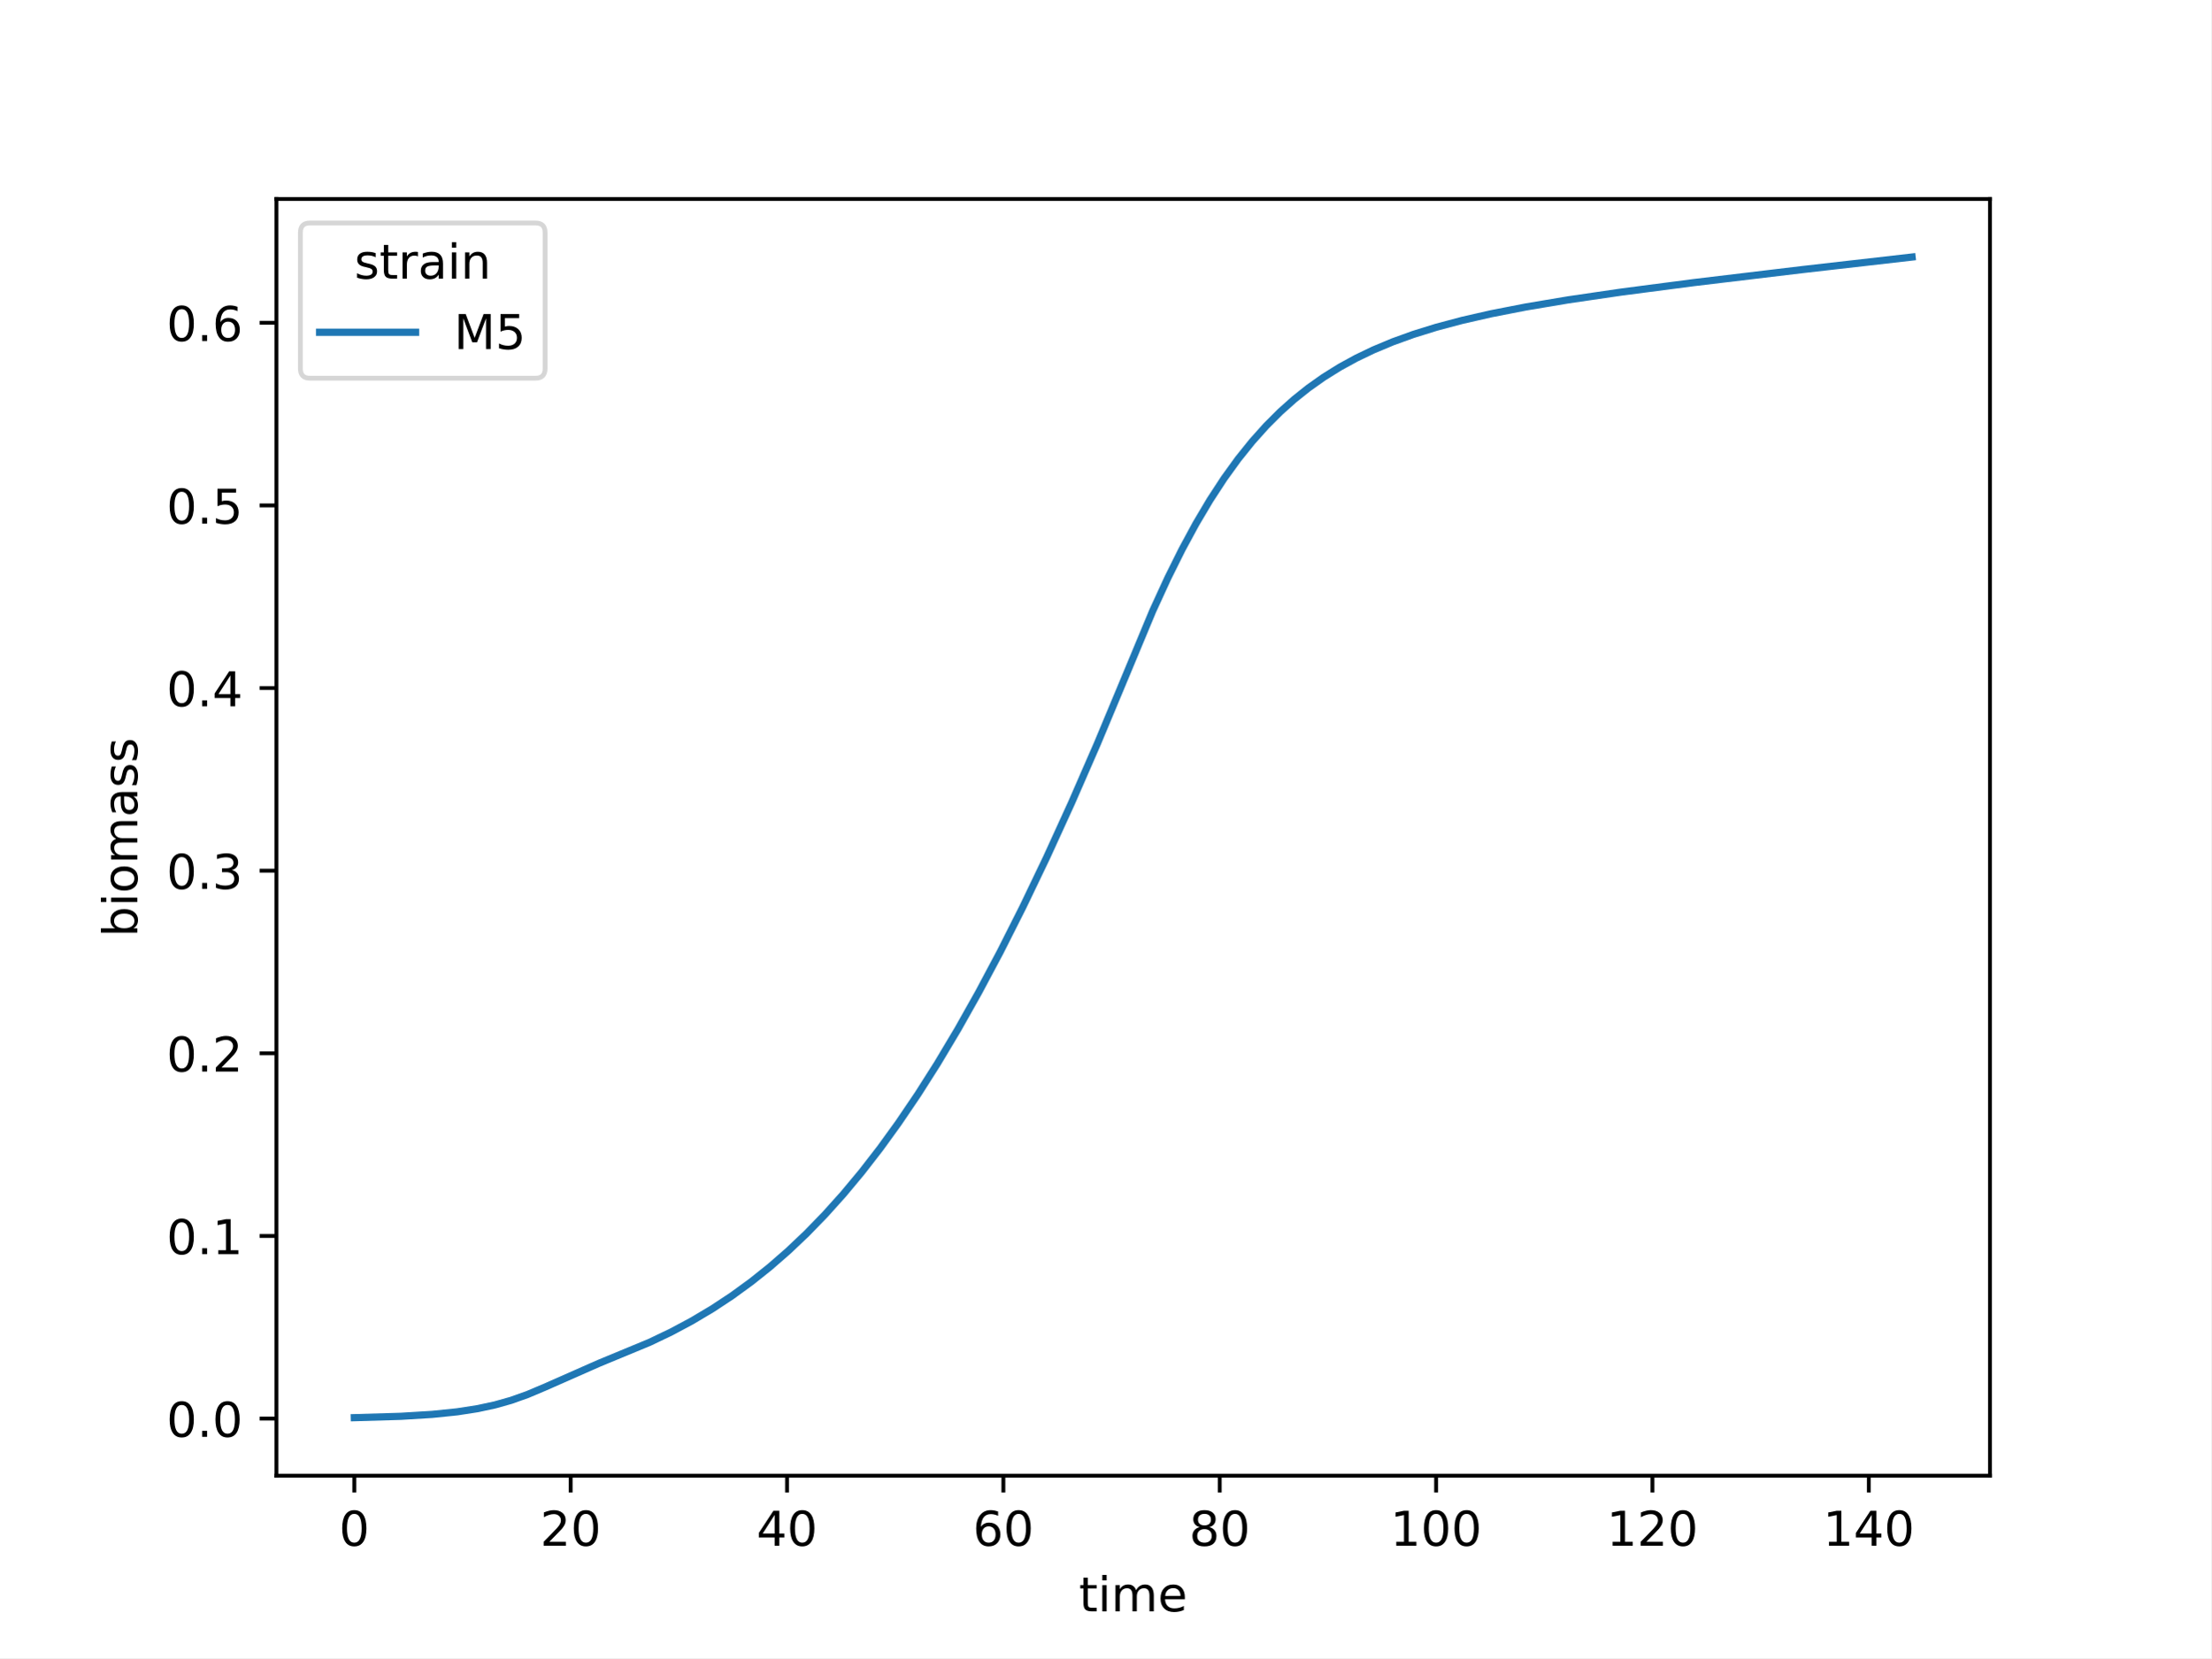
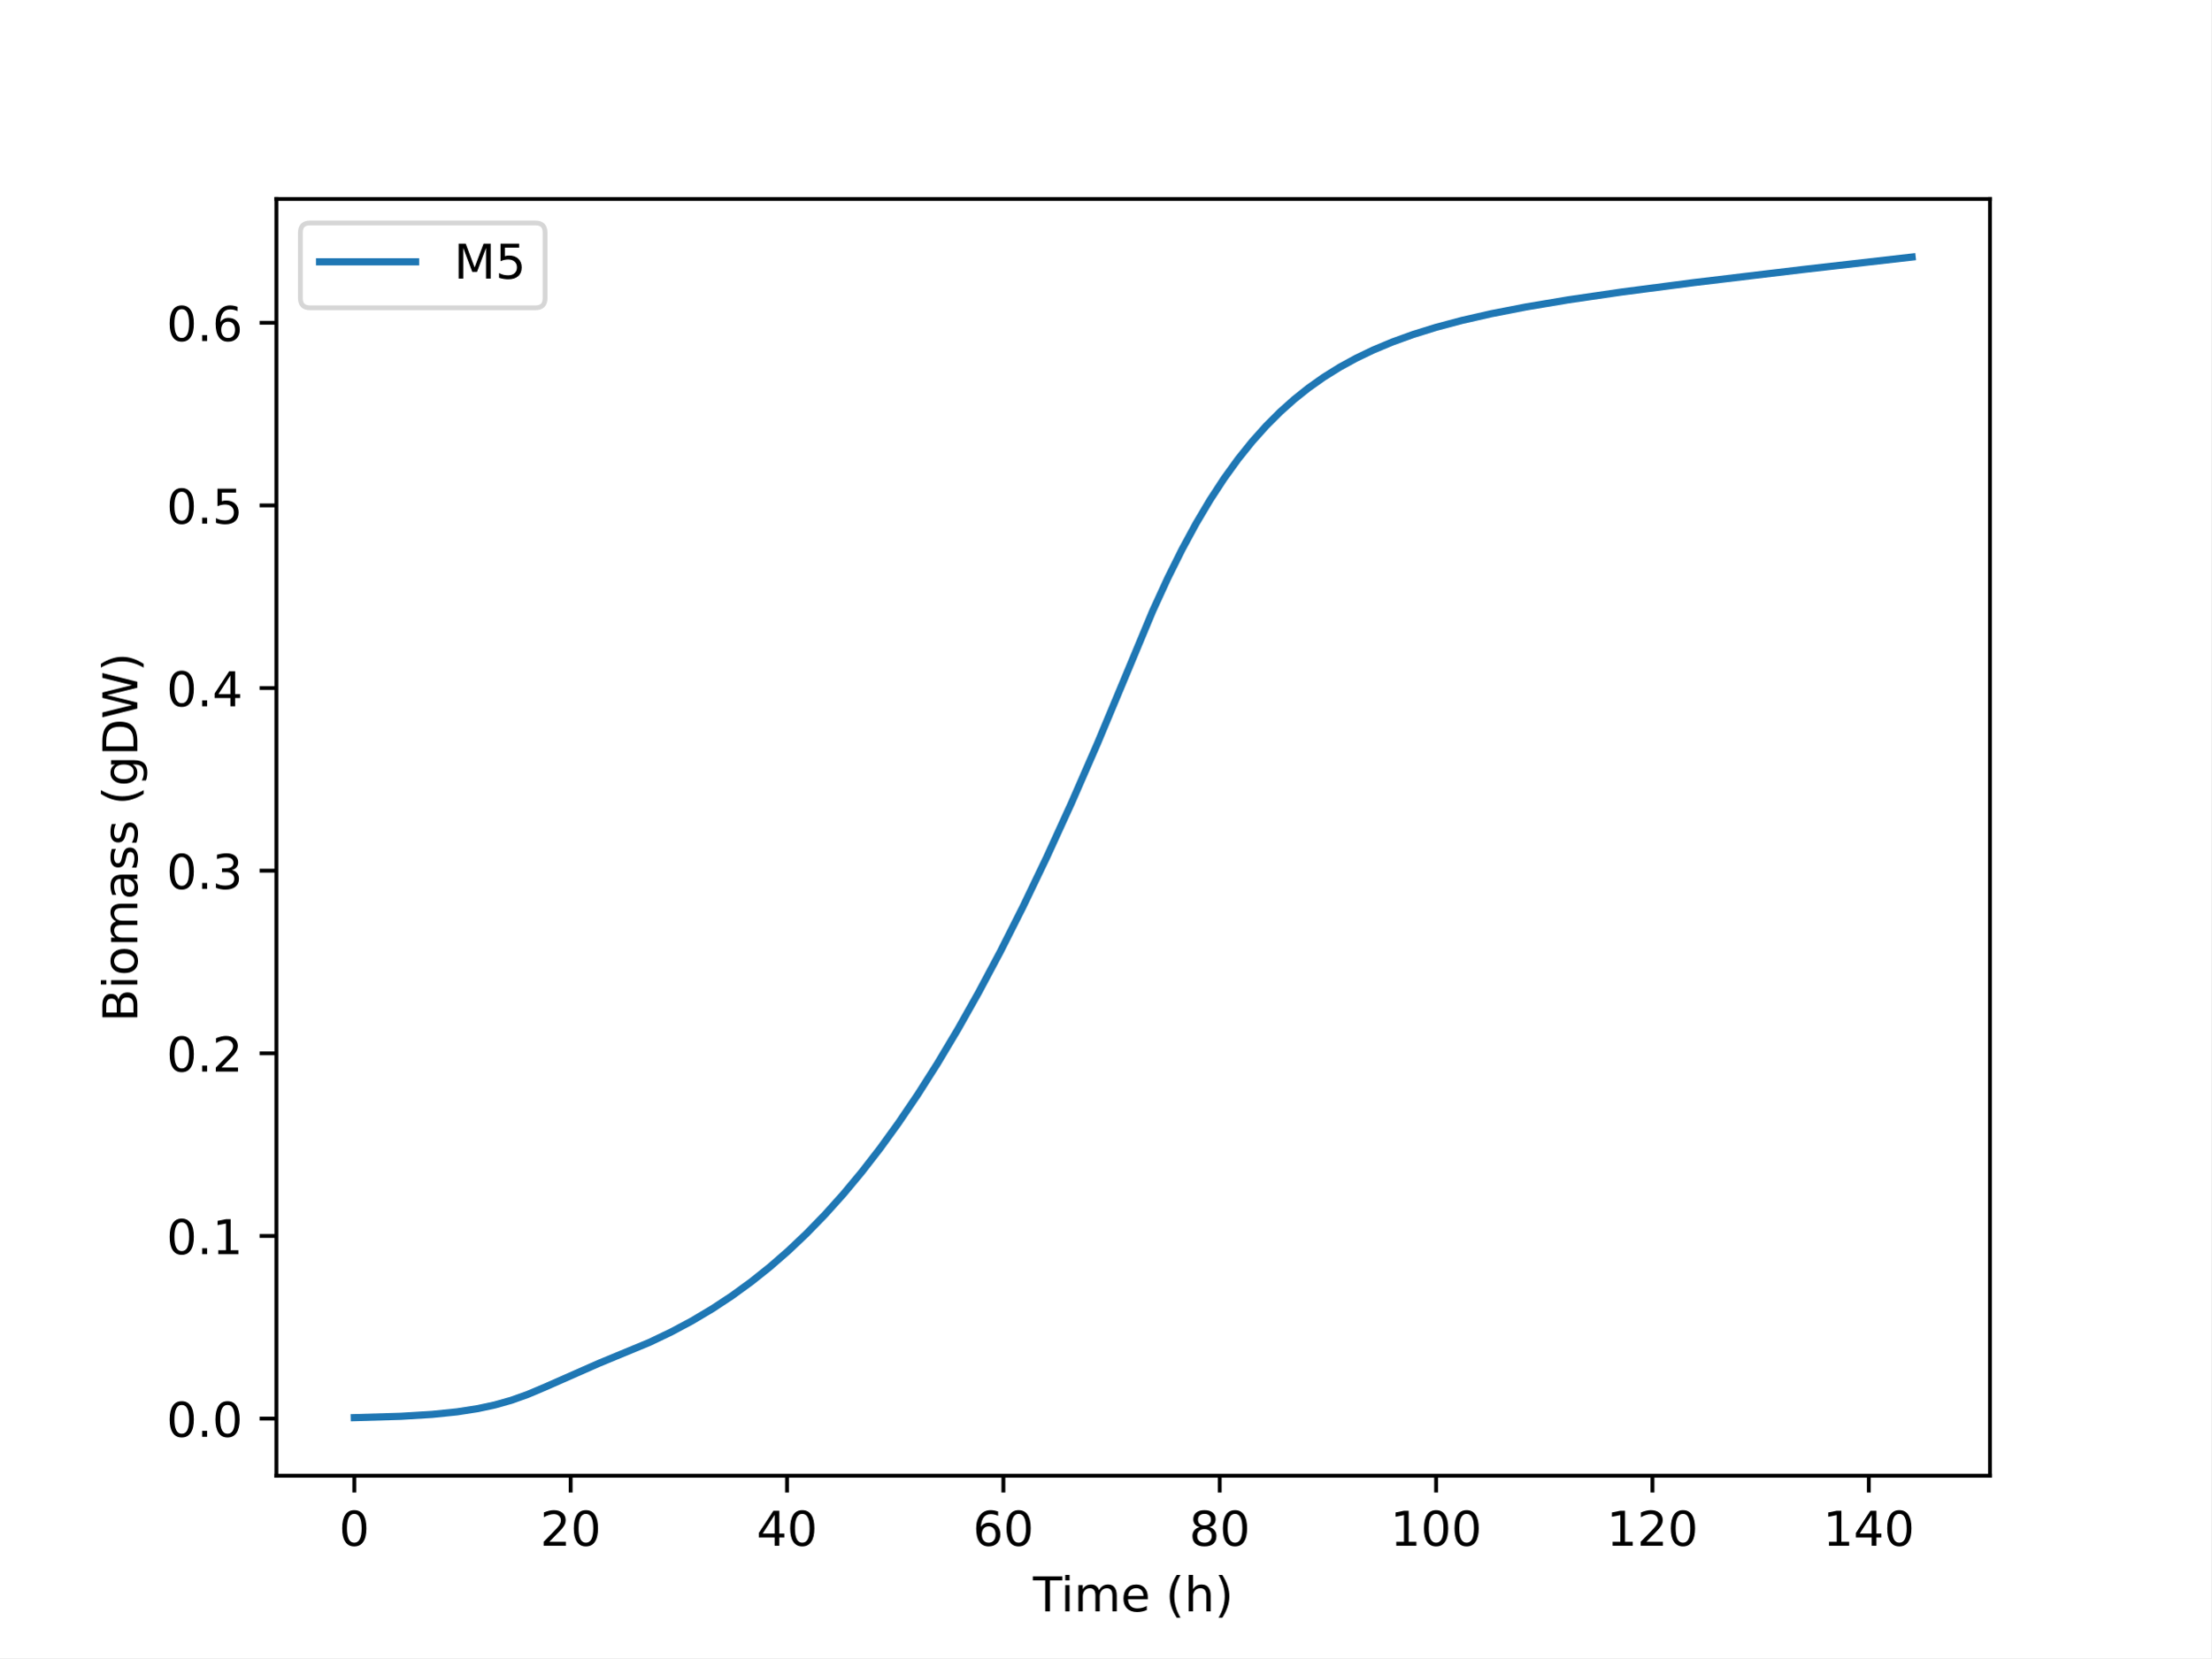
<svg xmlns="http://www.w3.org/2000/svg" xmlns:xlink="http://www.w3.org/1999/xlink" width="460.8pt" height="345.6pt" viewBox="0 0 460.8 345.6" version="1.1">
  <defs>
    <style type="text/css">*{stroke-linejoin: round; stroke-linecap: butt}</style>
  </defs>
  <g id="figure_1">
    <g id="patch_1">
      <path d="M 0 345.6  L 460.8 345.6  L 460.8 0  L 0 0  z " style="fill: #ffffff" />
    </g>
    <g id="axes_1">
      <g id="patch_2">
        <path d="M 57.6 307.584  L 414.72 307.584  L 414.72 41.472  L 57.6 41.472  z " style="fill: #ffffff" />
      </g>
      <g id="PolyCollection_1" />
      <g id="matplotlib.axis_1">
        <g id="xtick_1">
          <g id="line2d_1">
            <defs>
-               <path id="m73329b1f84" d="M 0 0  L 0 3.5  " style="stroke: #000000; stroke-width: 0.8" />
-             </defs>
-             <g>
-               <use xlink:href="#m73329b1f84" x="73.833" y="307.584" style="stroke: #000000; stroke-width: 0.8" />
+               <path id="mef50774137" d="M 0 0  L 0 3.5  " style="stroke: #000000; stroke-width: 0.8" />
+             </defs>
+             <g>
+               <use xlink:href="#mef50774137" x="73.833" y="307.584" style="stroke: #000000; stroke-width: 0.8" />
            </g>
          </g>
          <g id="text_1">
            <g transform="translate(70.65148 322.1824) scale(0.1 -0.1)">
              <defs>
                <path id="DejaVuSans-30" d="M 2034 4250  Q 1547 4250 1301 3770  Q 1056 3291 1056 2328  Q 1056 1369 1301 889  Q 1547 409 2034 409  Q 2525 409 2770 889  Q 3016 1369 3016 2328  Q 3016 3291 2770 3770  Q 2525 4250 2034 4250  z M 2034 4750  Q 2819 4750 3233 4129  Q 3647 3509 3647 2328  Q 3647 1150 3233 529  Q 2819 -91 2034 -91  Q 1250 -91 836 529  Q 422 1150 422 2328  Q 422 3509 836 4129  Q 1250 4750 2034 4750  z " transform="scale(0.015625)" />
              </defs>
              <use xlink:href="#DejaVuSans-30" />
            </g>
          </g>
        </g>
        <g id="xtick_2">
          <g id="line2d_2">
            <g>
-               <use xlink:href="#m73329b1f84" x="118.924" y="307.584" style="stroke: #000000; stroke-width: 0.8" />
+               <use xlink:href="#mef50774137" x="118.924" y="307.584" style="stroke: #000000; stroke-width: 0.8" />
            </g>
          </g>
          <g id="text_2">
            <g transform="translate(112.5611 322.1824) scale(0.1 -0.1)">
              <defs>
                <path id="DejaVuSans-32" d="M 1228 531  L 3431 531  L 3431 0  L 469 0  L 469 531  Q 828 903 1448 1529  Q 2069 2156 2228 2338  Q 2531 2678 2651 2914  Q 2772 3150 2772 3378  Q 2772 3750 2511 3984  Q 2250 4219 1831 4219  Q 1534 4219 1204 4116  Q 875 4013 500 3803  L 500 4441  Q 881 4594 1212 4672  Q 1544 4750 1819 4750  Q 2544 4750 2975 4387  Q 3406 4025 3406 3419  Q 3406 3131 3298 2873  Q 3191 2616 2906 2266  Q 2828 2175 2409 1742  Q 1991 1309 1228 531  z " transform="scale(0.015625)" />
              </defs>
              <use xlink:href="#DejaVuSans-32" />
              <use xlink:href="#DejaVuSans-30" x="63.623" />
            </g>
          </g>
        </g>
        <g id="xtick_3">
          <g id="line2d_3">
            <g>
-               <use xlink:href="#m73329b1f84" x="164.015" y="307.584" style="stroke: #000000; stroke-width: 0.8" />
+               <use xlink:href="#mef50774137" x="164.015" y="307.584" style="stroke: #000000; stroke-width: 0.8" />
            </g>
          </g>
          <g id="text_3">
            <g transform="translate(157.652 322.1824) scale(0.1 -0.1)">
              <defs>
                <path id="DejaVuSans-34" d="M 2419 4116  L 825 1625  L 2419 1625  L 2419 4116  z M 2253 4666  L 3047 4666  L 3047 1625  L 3713 1625  L 3713 1100  L 3047 1100  L 3047 0  L 2419 0  L 2419 1100  L 313 1100  L 313 1709  L 2253 4666  z " transform="scale(0.015625)" />
              </defs>
              <use xlink:href="#DejaVuSans-34" />
              <use xlink:href="#DejaVuSans-30" x="63.623" />
            </g>
          </g>
        </g>
        <g id="xtick_4">
          <g id="line2d_4">
            <g>
-               <use xlink:href="#m73329b1f84" x="209.105" y="307.584" style="stroke: #000000; stroke-width: 0.8" />
+               <use xlink:href="#mef50774137" x="209.105" y="307.584" style="stroke: #000000; stroke-width: 0.8" />
            </g>
          </g>
          <g id="text_4">
            <g transform="translate(202.743 322.1824) scale(0.1 -0.1)">
              <defs>
                <path id="DejaVuSans-36" d="M 2113 2584  Q 1688 2584 1439 2293  Q 1191 2003 1191 1497  Q 1191 994 1439 701  Q 1688 409 2113 409  Q 2538 409 2786 701  Q 3034 994 3034 1497  Q 3034 2003 2786 2293  Q 2538 2584 2113 2584  z M 3366 4563  L 3366 3988  Q 3128 4100 2886 4159  Q 2644 4219 2406 4219  Q 1781 4219 1451 3797  Q 1122 3375 1075 2522  Q 1259 2794 1537 2939  Q 1816 3084 2150 3084  Q 2853 3084 3261 2657  Q 3669 2231 3669 1497  Q 3669 778 3244 343  Q 2819 -91 2113 -91  Q 1303 -91 875 529  Q 447 1150 447 2328  Q 447 3434 972 4092  Q 1497 4750 2381 4750  Q 2619 4750 2861 4703  Q 3103 4656 3366 4563  z " transform="scale(0.015625)" />
              </defs>
              <use xlink:href="#DejaVuSans-36" />
              <use xlink:href="#DejaVuSans-30" x="63.623" />
            </g>
          </g>
        </g>
        <g id="xtick_5">
          <g id="line2d_5">
            <g>
-               <use xlink:href="#m73329b1f84" x="254.196" y="307.584" style="stroke: #000000; stroke-width: 0.8" />
+               <use xlink:href="#mef50774137" x="254.196" y="307.584" style="stroke: #000000; stroke-width: 0.8" />
            </g>
          </g>
          <g id="text_5">
            <g transform="translate(247.8339 322.1824) scale(0.1 -0.1)">
              <defs>
                <path id="DejaVuSans-38" d="M 2034 2216  Q 1584 2216 1326 1975  Q 1069 1734 1069 1313  Q 1069 891 1326 650  Q 1584 409 2034 409  Q 2484 409 2743 651  Q 3003 894 3003 1313  Q 3003 1734 2745 1975  Q 2488 2216 2034 2216  z M 1403 2484  Q 997 2584 770 2862  Q 544 3141 544 3541  Q 544 4100 942 4425  Q 1341 4750 2034 4750  Q 2731 4750 3128 4425  Q 3525 4100 3525 3541  Q 3525 3141 3298 2862  Q 3072 2584 2669 2484  Q 3125 2378 3379 2068  Q 3634 1759 3634 1313  Q 3634 634 3220 271  Q 2806 -91 2034 -91  Q 1263 -91 848 271  Q 434 634 434 1313  Q 434 1759 690 2068  Q 947 2378 1403 2484  z M 1172 3481  Q 1172 3119 1398 2916  Q 1625 2713 2034 2713  Q 2441 2713 2670 2916  Q 2900 3119 2900 3481  Q 2900 3844 2670 4047  Q 2441 4250 2034 4250  Q 1625 4250 1398 4047  Q 1172 3844 1172 3481  z " transform="scale(0.015625)" />
              </defs>
              <use xlink:href="#DejaVuSans-38" />
              <use xlink:href="#DejaVuSans-30" x="63.623" />
            </g>
          </g>
        </g>
        <g id="xtick_6">
          <g id="line2d_6">
            <g>
-               <use xlink:href="#m73329b1f84" x="299.287" y="307.584" style="stroke: #000000; stroke-width: 0.8" />
+               <use xlink:href="#mef50774137" x="299.287" y="307.584" style="stroke: #000000; stroke-width: 0.8" />
            </g>
          </g>
          <g id="text_6">
            <g transform="translate(289.7435 322.1824) scale(0.1 -0.1)">
              <defs>
                <path id="DejaVuSans-31" d="M 794 531  L 1825 531  L 1825 4091  L 703 3866  L 703 4441  L 1819 4666  L 2450 4666  L 2450 531  L 3481 531  L 3481 0  L 794 0  L 794 531  z " transform="scale(0.015625)" />
              </defs>
              <use xlink:href="#DejaVuSans-31" />
              <use xlink:href="#DejaVuSans-30" x="63.623" />
              <use xlink:href="#DejaVuSans-30" x="127.246" />
            </g>
          </g>
        </g>
        <g id="xtick_7">
          <g id="line2d_7">
            <g>
-               <use xlink:href="#m73329b1f84" x="344.378" y="307.584" style="stroke: #000000; stroke-width: 0.8" />
+               <use xlink:href="#mef50774137" x="344.378" y="307.584" style="stroke: #000000; stroke-width: 0.8" />
            </g>
          </g>
          <g id="text_7">
            <g transform="translate(334.8344 322.1824) scale(0.1 -0.1)">
              <use xlink:href="#DejaVuSans-31" />
              <use xlink:href="#DejaVuSans-32" x="63.623" />
              <use xlink:href="#DejaVuSans-30" x="127.246" />
            </g>
          </g>
        </g>
        <g id="xtick_8">
          <g id="line2d_8">
            <g>
-               <use xlink:href="#m73329b1f84" x="389.469" y="307.584" style="stroke: #000000; stroke-width: 0.8" />
+               <use xlink:href="#mef50774137" x="389.469" y="307.584" style="stroke: #000000; stroke-width: 0.8" />
            </g>
          </g>
          <g id="text_8">
            <g transform="translate(379.9253 322.1824) scale(0.1 -0.1)">
              <use xlink:href="#DejaVuSans-31" />
              <use xlink:href="#DejaVuSans-34" x="63.623" />
              <use xlink:href="#DejaVuSans-30" x="127.246" />
            </g>
          </g>
        </g>
        <g id="text_9">
-           <g transform="translate(224.8639 335.8606) scale(0.1 -0.1)">
-             <defs>
-               <path id="DejaVuSans-74" d="M 1172 4494  L 1172 3500  L 2356 3500  L 2356 3053  L 1172 3053  L 1172 1153  Q 1172 725 1289 603  Q 1406 481 1766 481  L 2356 481  L 2356 0  L 1766 0  Q 1100 0 847 248  Q 594 497 594 1153  L 594 3053  L 172 3053  L 172 3500  L 594 3500  L 594 4494  L 1172 4494  z " transform="scale(0.015625)" />
+           <g transform="translate(215.267 335.8606) scale(0.1 -0.1)">
+             <defs>
+               <path id="DejaVuSans-54" d="M -19 4666  L 3928 4666  L 3928 4134  L 2272 4134  L 2272 0  L 1638 0  L 1638 4134  L -19 4134  L -19 4666  z " transform="scale(0.015625)" />
              <path id="DejaVuSans-69" d="M 603 3500  L 1178 3500  L 1178 0  L 603 0  L 603 3500  z M 603 4863  L 1178 4863  L 1178 4134  L 603 4134  L 603 4863  z " transform="scale(0.015625)" />
              <path id="DejaVuSans-6d" d="M 3328 2828  Q 3544 3216 3844 3400  Q 4144 3584 4550 3584  Q 5097 3584 5394 3201  Q 5691 2819 5691 2113  L 5691 0  L 5113 0  L 5113 2094  Q 5113 2597 4934 2840  Q 4756 3084 4391 3084  Q 3944 3084 3684 2787  Q 3425 2491 3425 1978  L 3425 0  L 2847 0  L 2847 2094  Q 2847 2600 2669 2842  Q 2491 3084 2119 3084  Q 1678 3084 1418 2786  Q 1159 2488 1159 1978  L 1159 0  L 581 0  L 581 3500  L 1159 3500  L 1159 2956  Q 1356 3278 1631 3431  Q 1906 3584 2284 3584  Q 2666 3584 2933 3390  Q 3200 3197 3328 2828  z " transform="scale(0.015625)" />
              <path id="DejaVuSans-65" d="M 3597 1894  L 3597 1613  L 953 1613  Q 991 1019 1311 708  Q 1631 397 2203 397  Q 2534 397 2845 478  Q 3156 559 3463 722  L 3463 178  Q 3153 47 2828 -22  Q 2503 -91 2169 -91  Q 1331 -91 842 396  Q 353 884 353 1716  Q 353 2575 817 3079  Q 1281 3584 2069 3584  Q 2775 3584 3186 3129  Q 3597 2675 3597 1894  z M 3022 2063  Q 3016 2534 2758 2815  Q 2500 3097 2075 3097  Q 1594 3097 1305 2825  Q 1016 2553 972 2059  L 3022 2063  z " transform="scale(0.015625)" />
-             </defs>
-             <use xlink:href="#DejaVuSans-74" />
-             <use xlink:href="#DejaVuSans-69" x="39.209" />
-             <use xlink:href="#DejaVuSans-6d" x="66.992" />
-             <use xlink:href="#DejaVuSans-65" x="164.404" />
+               <path id="DejaVuSans-20" transform="scale(0.015625)" />
+               <path id="DejaVuSans-28" d="M 1984 4856  Q 1566 4138 1362 3434  Q 1159 2731 1159 2009  Q 1159 1288 1364 580  Q 1569 -128 1984 -844  L 1484 -844  Q 1016 -109 783 600  Q 550 1309 550 2009  Q 550 2706 781 3412  Q 1013 4119 1484 4856  L 1984 4856  z " transform="scale(0.015625)" />
+               <path id="DejaVuSans-68" d="M 3513 2113  L 3513 0  L 2938 0  L 2938 2094  Q 2938 2591 2744 2837  Q 2550 3084 2163 3084  Q 1697 3084 1428 2787  Q 1159 2491 1159 1978  L 1159 0  L 581 0  L 581 4863  L 1159 4863  L 1159 2956  Q 1366 3272 1645 3428  Q 1925 3584 2291 3584  Q 2894 3584 3203 3211  Q 3513 2838 3513 2113  z " transform="scale(0.015625)" />
+               <path id="DejaVuSans-29" d="M 513 4856  L 1013 4856  Q 1481 4119 1714 3412  Q 1947 2706 1947 2009  Q 1947 1309 1714 600  Q 1481 -109 1013 -844  L 513 -844  Q 928 -128 1133 580  Q 1338 1288 1338 2009  Q 1338 2731 1133 3434  Q 928 4138 513 4856  z " transform="scale(0.015625)" />
+             </defs>
+             <use xlink:href="#DejaVuSans-54" />
+             <use xlink:href="#DejaVuSans-69" x="57.959" />
+             <use xlink:href="#DejaVuSans-6d" x="85.742" />
+             <use xlink:href="#DejaVuSans-65" x="183.154" />
+             <use xlink:href="#DejaVuSans-20" x="244.678" />
+             <use xlink:href="#DejaVuSans-28" x="276.465" />
+             <use xlink:href="#DejaVuSans-68" x="315.479" />
+             <use xlink:href="#DejaVuSans-29" x="378.857" />
          </g>
        </g>
      </g>
      <g id="matplotlib.axis_2">
        <g id="ytick_1">
          <g id="line2d_9">
            <defs>
-               <path id="md726e1e68d" d="M 0 0  L -3.5 0  " style="stroke: #000000; stroke-width: 0.8" />
-             </defs>
-             <g>
-               <use xlink:href="#md726e1e68d" x="57.6" y="295.678" style="stroke: #000000; stroke-width: 0.8" />
+               <path id="mbb5105b842" d="M 0 0  L -3.5 0  " style="stroke: #000000; stroke-width: 0.8" />
+             </defs>
+             <g>
+               <use xlink:href="#mbb5105b842" x="57.6" y="295.678" style="stroke: #000000; stroke-width: 0.8" />
            </g>
          </g>
          <g id="text_10">
            <g transform="translate(34.69687 299.4776) scale(0.1 -0.1)">
              <defs>
                <path id="DejaVuSans-2e" d="M 684 794  L 1344 794  L 1344 0  L 684 0  L 684 794  z " transform="scale(0.015625)" />
              </defs>
              <use xlink:href="#DejaVuSans-30" />
              <use xlink:href="#DejaVuSans-2e" x="63.623" />
              <use xlink:href="#DejaVuSans-30" x="95.41" />
            </g>
          </g>
        </g>
        <g id="ytick_2">
          <g id="line2d_10">
            <g>
-               <use xlink:href="#md726e1e68d" x="57.6" y="257.611" style="stroke: #000000; stroke-width: 0.8" />
+               <use xlink:href="#mbb5105b842" x="57.6" y="257.611" style="stroke: #000000; stroke-width: 0.8" />
            </g>
          </g>
          <g id="text_11">
            <g transform="translate(34.69687 261.4103) scale(0.1 -0.1)">
              <use xlink:href="#DejaVuSans-30" />
              <use xlink:href="#DejaVuSans-2e" x="63.623" />
              <use xlink:href="#DejaVuSans-31" x="95.41" />
            </g>
          </g>
        </g>
        <g id="ytick_3">
          <g id="line2d_11">
            <g>
-               <use xlink:href="#md726e1e68d" x="57.6" y="219.544" style="stroke: #000000; stroke-width: 0.8" />
+               <use xlink:href="#mbb5105b842" x="57.6" y="219.544" style="stroke: #000000; stroke-width: 0.8" />
            </g>
          </g>
          <g id="text_12">
            <g transform="translate(34.69687 223.3431) scale(0.1 -0.1)">
              <use xlink:href="#DejaVuSans-30" />
              <use xlink:href="#DejaVuSans-2e" x="63.623" />
              <use xlink:href="#DejaVuSans-32" x="95.41" />
            </g>
          </g>
        </g>
        <g id="ytick_4">
          <g id="line2d_12">
            <g>
-               <use xlink:href="#md726e1e68d" x="57.6" y="181.477" style="stroke: #000000; stroke-width: 0.8" />
+               <use xlink:href="#mbb5105b842" x="57.6" y="181.477" style="stroke: #000000; stroke-width: 0.8" />
            </g>
          </g>
          <g id="text_13">
            <g transform="translate(34.69687 185.2758) scale(0.1 -0.1)">
              <defs>
                <path id="DejaVuSans-33" d="M 2597 2516  Q 3050 2419 3304 2112  Q 3559 1806 3559 1356  Q 3559 666 3084 287  Q 2609 -91 1734 -91  Q 1441 -91 1130 -33  Q 819 25 488 141  L 488 750  Q 750 597 1062 519  Q 1375 441 1716 441  Q 2309 441 2620 675  Q 2931 909 2931 1356  Q 2931 1769 2642 2001  Q 2353 2234 1838 2234  L 1294 2234  L 1294 2753  L 1863 2753  Q 2328 2753 2575 2939  Q 2822 3125 2822 3475  Q 2822 3834 2567 4026  Q 2313 4219 1838 4219  Q 1578 4219 1281 4162  Q 984 4106 628 3988  L 628 4550  Q 988 4650 1302 4700  Q 1616 4750 1894 4750  Q 2613 4750 3031 4423  Q 3450 4097 3450 3541  Q 3450 3153 3228 2886  Q 3006 2619 2597 2516  z " transform="scale(0.015625)" />
              </defs>
              <use xlink:href="#DejaVuSans-30" />
              <use xlink:href="#DejaVuSans-2e" x="63.623" />
              <use xlink:href="#DejaVuSans-33" x="95.41" />
            </g>
          </g>
        </g>
        <g id="ytick_5">
          <g id="line2d_13">
            <g>
-               <use xlink:href="#md726e1e68d" x="57.6" y="143.409" style="stroke: #000000; stroke-width: 0.8" />
+               <use xlink:href="#mbb5105b842" x="57.6" y="143.409" style="stroke: #000000; stroke-width: 0.8" />
            </g>
          </g>
          <g id="text_14">
            <g transform="translate(34.69687 147.2086) scale(0.1 -0.1)">
              <use xlink:href="#DejaVuSans-30" />
              <use xlink:href="#DejaVuSans-2e" x="63.623" />
              <use xlink:href="#DejaVuSans-34" x="95.41" />
            </g>
          </g>
        </g>
        <g id="ytick_6">
          <g id="line2d_14">
            <g>
-               <use xlink:href="#md726e1e68d" x="57.6" y="105.342" style="stroke: #000000; stroke-width: 0.8" />
+               <use xlink:href="#mbb5105b842" x="57.6" y="105.342" style="stroke: #000000; stroke-width: 0.8" />
            </g>
          </g>
          <g id="text_15">
            <g transform="translate(34.69687 109.1414) scale(0.1 -0.1)">
              <defs>
                <path id="DejaVuSans-35" d="M 691 4666  L 3169 4666  L 3169 4134  L 1269 4134  L 1269 2991  Q 1406 3038 1543 3061  Q 1681 3084 1819 3084  Q 2600 3084 3056 2656  Q 3513 2228 3513 1497  Q 3513 744 3044 326  Q 2575 -91 1722 -91  Q 1428 -91 1123 -41  Q 819 9 494 109  L 494 744  Q 775 591 1075 516  Q 1375 441 1709 441  Q 2250 441 2565 725  Q 2881 1009 2881 1497  Q 2881 1984 2565 2268  Q 2250 2553 1709 2553  Q 1456 2553 1204 2497  Q 953 2441 691 2322  L 691 4666  z " transform="scale(0.015625)" />
              </defs>
              <use xlink:href="#DejaVuSans-30" />
              <use xlink:href="#DejaVuSans-2e" x="63.623" />
              <use xlink:href="#DejaVuSans-35" x="95.41" />
            </g>
          </g>
        </g>
        <g id="ytick_7">
          <g id="line2d_15">
            <g>
-               <use xlink:href="#md726e1e68d" x="57.6" y="67.275" style="stroke: #000000; stroke-width: 0.8" />
+               <use xlink:href="#mbb5105b842" x="57.6" y="67.275" style="stroke: #000000; stroke-width: 0.8" />
            </g>
          </g>
          <g id="text_16">
            <g transform="translate(34.69687 71.07411) scale(0.1 -0.1)">
              <use xlink:href="#DejaVuSans-30" />
              <use xlink:href="#DejaVuSans-2e" x="63.623" />
              <use xlink:href="#DejaVuSans-36" x="95.41" />
            </g>
          </g>
        </g>
        <g id="text_17">
-           <g transform="translate(28.61719 195.2944) rotate(-90) scale(0.1 -0.1)">
-             <defs>
-               <path id="DejaVuSans-62" d="M 3116 1747  Q 3116 2381 2855 2742  Q 2594 3103 2138 3103  Q 1681 3103 1420 2742  Q 1159 2381 1159 1747  Q 1159 1113 1420 752  Q 1681 391 2138 391  Q 2594 391 2855 752  Q 3116 1113 3116 1747  z M 1159 2969  Q 1341 3281 1617 3432  Q 1894 3584 2278 3584  Q 2916 3584 3314 3078  Q 3713 2572 3713 1747  Q 3713 922 3314 415  Q 2916 -91 2278 -91  Q 1894 -91 1617 61  Q 1341 213 1159 525  L 1159 0  L 581 0  L 581 4863  L 1159 4863  L 1159 2969  z " transform="scale(0.015625)" />
+           <g transform="translate(28.61719 213.0093) rotate(-90) scale(0.1 -0.1)">
+             <defs>
+               <path id="DejaVuSans-42" d="M 1259 2228  L 1259 519  L 2272 519  Q 2781 519 3026 730  Q 3272 941 3272 1375  Q 3272 1813 3026 2020  Q 2781 2228 2272 2228  L 1259 2228  z M 1259 4147  L 1259 2741  L 2194 2741  Q 2656 2741 2882 2914  Q 3109 3088 3109 3444  Q 3109 3797 2882 3972  Q 2656 4147 2194 4147  L 1259 4147  z M 628 4666  L 2241 4666  Q 2963 4666 3353 4366  Q 3744 4066 3744 3513  Q 3744 3084 3544 2831  Q 3344 2578 2956 2516  Q 3422 2416 3680 2098  Q 3938 1781 3938 1306  Q 3938 681 3513 340  Q 3088 0 2303 0  L 628 0  L 628 4666  z " transform="scale(0.015625)" />
              <path id="DejaVuSans-6f" d="M 1959 3097  Q 1497 3097 1228 2736  Q 959 2375 959 1747  Q 959 1119 1226 758  Q 1494 397 1959 397  Q 2419 397 2687 759  Q 2956 1122 2956 1747  Q 2956 2369 2687 2733  Q 2419 3097 1959 3097  z M 1959 3584  Q 2709 3584 3137 3096  Q 3566 2609 3566 1747  Q 3566 888 3137 398  Q 2709 -91 1959 -91  Q 1206 -91 779 398  Q 353 888 353 1747  Q 353 2609 779 3096  Q 1206 3584 1959 3584  z " transform="scale(0.015625)" />
              <path id="DejaVuSans-61" d="M 2194 1759  Q 1497 1759 1228 1600  Q 959 1441 959 1056  Q 959 750 1161 570  Q 1363 391 1709 391  Q 2188 391 2477 730  Q 2766 1069 2766 1631  L 2766 1759  L 2194 1759  z M 3341 1997  L 3341 0  L 2766 0  L 2766 531  Q 2569 213 2275 61  Q 1981 -91 1556 -91  Q 1019 -91 701 211  Q 384 513 384 1019  Q 384 1609 779 1909  Q 1175 2209 1959 2209  L 2766 2209  L 2766 2266  Q 2766 2663 2505 2880  Q 2244 3097 1772 3097  Q 1472 3097 1187 3025  Q 903 2953 641 2809  L 641 3341  Q 956 3463 1253 3523  Q 1550 3584 1831 3584  Q 2591 3584 2966 3190  Q 3341 2797 3341 1997  z " transform="scale(0.015625)" />
              <path id="DejaVuSans-73" d="M 2834 3397  L 2834 2853  Q 2591 2978 2328 3040  Q 2066 3103 1784 3103  Q 1356 3103 1142 2972  Q 928 2841 928 2578  Q 928 2378 1081 2264  Q 1234 2150 1697 2047  L 1894 2003  Q 2506 1872 2764 1633  Q 3022 1394 3022 966  Q 3022 478 2636 193  Q 2250 -91 1575 -91  Q 1294 -91 989 -36  Q 684 19 347 128  L 347 722  Q 666 556 975 473  Q 1284 391 1588 391  Q 1994 391 2212 530  Q 2431 669 2431 922  Q 2431 1156 2273 1281  Q 2116 1406 1581 1522  L 1381 1569  Q 847 1681 609 1914  Q 372 2147 372 2553  Q 372 3047 722 3315  Q 1072 3584 1716 3584  Q 2034 3584 2315 3537  Q 2597 3491 2834 3397  z " transform="scale(0.015625)" />
-             </defs>
-             <use xlink:href="#DejaVuSans-62" />
-             <use xlink:href="#DejaVuSans-69" x="63.477" />
-             <use xlink:href="#DejaVuSans-6f" x="91.26" />
-             <use xlink:href="#DejaVuSans-6d" x="152.441" />
-             <use xlink:href="#DejaVuSans-61" x="249.854" />
-             <use xlink:href="#DejaVuSans-73" x="311.133" />
-             <use xlink:href="#DejaVuSans-73" x="363.232" />
+               <path id="DejaVuSans-67" d="M 2906 1791  Q 2906 2416 2648 2759  Q 2391 3103 1925 3103  Q 1463 3103 1205 2759  Q 947 2416 947 1791  Q 947 1169 1205 825  Q 1463 481 1925 481  Q 2391 481 2648 825  Q 2906 1169 2906 1791  z M 3481 434  Q 3481 -459 3084 -895  Q 2688 -1331 1869 -1331  Q 1566 -1331 1297 -1286  Q 1028 -1241 775 -1147  L 775 -588  Q 1028 -725 1275 -790  Q 1522 -856 1778 -856  Q 2344 -856 2625 -561  Q 2906 -266 2906 331  L 2906 616  Q 2728 306 2450 153  Q 2172 0 1784 0  Q 1141 0 747 490  Q 353 981 353 1791  Q 353 2603 747 3093  Q 1141 3584 1784 3584  Q 2172 3584 2450 3431  Q 2728 3278 2906 2969  L 2906 3500  L 3481 3500  L 3481 434  z " transform="scale(0.015625)" />
+               <path id="DejaVuSans-44" d="M 1259 4147  L 1259 519  L 2022 519  Q 2988 519 3436 956  Q 3884 1394 3884 2338  Q 3884 3275 3436 3711  Q 2988 4147 2022 4147  L 1259 4147  z M 628 4666  L 1925 4666  Q 3281 4666 3915 4102  Q 4550 3538 4550 2338  Q 4550 1131 3912 565  Q 3275 0 1925 0  L 628 0  L 628 4666  z " transform="scale(0.015625)" />
+               <path id="DejaVuSans-57" d="M 213 4666  L 850 4666  L 1831 722  L 2809 4666  L 3519 4666  L 4500 722  L 5478 4666  L 6119 4666  L 4947 0  L 4153 0  L 3169 4050  L 2175 0  L 1381 0  L 213 4666  z " transform="scale(0.015625)" />
+             </defs>
+             <use xlink:href="#DejaVuSans-42" />
+             <use xlink:href="#DejaVuSans-69" x="68.604" />
+             <use xlink:href="#DejaVuSans-6f" x="96.387" />
+             <use xlink:href="#DejaVuSans-6d" x="157.568" />
+             <use xlink:href="#DejaVuSans-61" x="254.98" />
+             <use xlink:href="#DejaVuSans-73" x="316.26" />
+             <use xlink:href="#DejaVuSans-73" x="368.359" />
+             <use xlink:href="#DejaVuSans-20" x="420.459" />
+             <use xlink:href="#DejaVuSans-28" x="452.246" />
+             <use xlink:href="#DejaVuSans-67" x="491.26" />
+             <use xlink:href="#DejaVuSans-44" x="554.736" />
+             <use xlink:href="#DejaVuSans-57" x="631.738" />
+             <use xlink:href="#DejaVuSans-29" x="730.615" />
          </g>
        </g>
      </g>
      <g id="line2d_16">
-         <path d="M 73.833 295.488  L 83.527 295.204  L 90.065 294.806  L 95.251 294.273  L 99.535 293.608  L 103.142 292.831  L 106.524 291.874  L 109.905 290.671  L 113.513 289.146  L 124.785 284.17  L 135.382 279.781  L 139.891 277.623  L 144.175 275.334  L 148.458 272.784  L 152.516 270.107  L 156.575 267.153  L 160.407 264.094  L 164.24 260.754  L 168.073 257.12  L 171.905 253.176  L 175.738 248.909  L 179.571 244.309  L 183.404 239.365  L 187.236 234.07  L 191.295 228.079  L 195.353 221.688  L 199.636 214.511  L 203.92 206.9  L 208.429 198.431  L 213.164 189.047  L 218.124 178.699  L 223.309 167.345  L 228.72 154.938  L 234.131 141.976  L 240.218 127.356  L 243.375 120.477  L 246.305 114.582  L 249.236 109.165  L 252.167 104.221  L 255.098 99.731  L 258.029 95.675  L 260.96 92.025  L 263.891 88.751  L 266.822 85.821  L 269.753 83.204  L 272.684 80.868  L 275.84 78.633  L 279.222 76.524  L 282.604 74.671  L 286.211 72.938  L 290.269 71.242  L 294.553 69.694  L 299.287 68.22  L 304.698 66.776  L 310.785 65.387  L 318 63.977  L 326.793 62.498  L 337.84 60.878  L 352.945 58.904  L 375.716 56.173  L 398.487 53.568  L 398.487 53.568  " clip-path="url(#pd984eef65b)" style="fill: none; stroke: #1f77b4; stroke-width: 1.5; stroke-linecap: square" />
+         <path d="M 73.833 295.488  L 83.527 295.204  L 90.065 294.806  L 95.251 294.273  L 99.535 293.608  L 103.142 292.831  L 106.524 291.874  L 109.905 290.671  L 113.513 289.146  L 124.785 284.17  L 135.382 279.781  L 139.891 277.623  L 144.175 275.334  L 148.458 272.784  L 152.516 270.107  L 156.575 267.153  L 160.407 264.094  L 164.24 260.754  L 168.073 257.12  L 171.905 253.176  L 175.738 248.909  L 179.571 244.309  L 183.404 239.365  L 187.236 234.07  L 191.295 228.079  L 195.353 221.688  L 199.636 214.511  L 203.92 206.9  L 208.429 198.431  L 213.164 189.047  L 218.124 178.699  L 223.309 167.345  L 228.72 154.938  L 234.131 141.976  L 240.218 127.356  L 243.375 120.477  L 246.305 114.582  L 249.236 109.165  L 252.167 104.221  L 255.098 99.731  L 258.029 95.675  L 260.96 92.025  L 263.891 88.751  L 266.822 85.821  L 269.753 83.204  L 272.684 80.868  L 275.84 78.633  L 279.222 76.524  L 282.604 74.671  L 286.211 72.938  L 290.269 71.242  L 294.553 69.694  L 299.287 68.22  L 304.698 66.776  L 310.785 65.387  L 318 63.977  L 326.793 62.498  L 337.84 60.878  L 352.945 58.904  L 375.716 56.173  L 398.487 53.568  L 398.487 53.568  " clip-path="url(#p5b67e229c6)" style="fill: none; stroke: #1f77b4; stroke-width: 1.5; stroke-linecap: square" />
      </g>
      <g id="line2d_17" />
      <g id="patch_3">
        <path d="M 57.6 307.584  L 57.6 41.472  " style="fill: none; stroke: #000000; stroke-width: 0.8; stroke-linejoin: miter; stroke-linecap: square" />
      </g>
      <g id="patch_4">
        <path d="M 414.72 307.584  L 414.72 41.472  " style="fill: none; stroke: #000000; stroke-width: 0.8; stroke-linejoin: miter; stroke-linecap: square" />
      </g>
      <g id="patch_5">
        <path d="M 57.6 307.584  L 414.72 307.584  " style="fill: none; stroke: #000000; stroke-width: 0.8; stroke-linejoin: miter; stroke-linecap: square" />
      </g>
      <g id="patch_6">
        <path d="M 57.6 41.472  L 414.72 41.472  " style="fill: none; stroke: #000000; stroke-width: 0.8; stroke-linejoin: miter; stroke-linecap: square" />
      </g>
      <g id="legend_1">
        <g id="patch_7">
-           <path d="M 64.6 78.828  L 111.591 78.828  Q 113.591 78.828 113.591 76.828  L 113.591 48.472  Q 113.591 46.472 111.591 46.472  L 64.6 46.472  Q 62.6 46.472 62.6 48.472  L 62.6 76.828  Q 62.6 78.828 64.6 78.828  z " style="fill: #ffffff; opacity: 0.8; stroke: #cccccc; stroke-linejoin: miter" />
+           <path d="M 64.6 64.15  L 111.591 64.15  Q 113.591 64.15 113.591 62.15  L 113.591 48.472  Q 113.591 46.472 111.591 46.472  L 64.6 46.472  Q 62.6 46.472 62.6 48.472  L 62.6 62.15  Q 62.6 64.15 64.6 64.15  z " style="fill: #ffffff; opacity: 0.8; stroke: #cccccc; stroke-linejoin: miter" />
+         </g>
+         <g id="line2d_18">
+           <path d="M 66.6 54.57  L 76.6 54.57  L 86.6 54.57  " style="fill: none; stroke: #1f77b4; stroke-width: 1.5; stroke-linecap: square" />
        </g>
        <g id="text_18">
-           <g transform="translate(73.85313 58.07044) scale(0.1 -0.1)">
-             <defs>
-               <path id="DejaVuSans-72" d="M 2631 2963  Q 2534 3019 2420 3045  Q 2306 3072 2169 3072  Q 1681 3072 1420 2755  Q 1159 2438 1159 1844  L 1159 0  L 581 0  L 581 3500  L 1159 3500  L 1159 2956  Q 1341 3275 1631 3429  Q 1922 3584 2338 3584  Q 2397 3584 2469 3576  Q 2541 3569 2628 3553  L 2631 2963  z " transform="scale(0.015625)" />
-               <path id="DejaVuSans-6e" d="M 3513 2113  L 3513 0  L 2938 0  L 2938 2094  Q 2938 2591 2744 2837  Q 2550 3084 2163 3084  Q 1697 3084 1428 2787  Q 1159 2491 1159 1978  L 1159 0  L 581 0  L 581 3500  L 1159 3500  L 1159 2956  Q 1366 3272 1645 3428  Q 1925 3584 2291 3584  Q 2894 3584 3203 3211  Q 3513 2838 3513 2113  z " transform="scale(0.015625)" />
-             </defs>
-             <use xlink:href="#DejaVuSans-73" />
-             <use xlink:href="#DejaVuSans-74" x="52.1" />
-             <use xlink:href="#DejaVuSans-72" x="91.309" />
-             <use xlink:href="#DejaVuSans-61" x="132.422" />
-             <use xlink:href="#DejaVuSans-69" x="193.701" />
-             <use xlink:href="#DejaVuSans-6e" x="221.484" />
-           </g>
-         </g>
-         <g id="line2d_18">
-           <path d="M 66.6 69.249  L 76.6 69.249  L 86.6 69.249  " style="fill: none; stroke: #1f77b4; stroke-width: 1.5; stroke-linecap: square" />
-         </g>
-         <g id="text_19">
-           <g transform="translate(94.6 72.74856) scale(0.1 -0.1)">
+           <g transform="translate(94.6 58.07044) scale(0.1 -0.1)">
            <defs>
              <path id="DejaVuSans-4d" d="M 628 4666  L 1569 4666  L 2759 1491  L 3956 4666  L 4897 4666  L 4897 0  L 4281 0  L 4281 4097  L 3078 897  L 2444 897  L 1241 4097  L 1241 0  L 628 0  L 628 4666  z " transform="scale(0.015625)" />
            </defs>
            <use xlink:href="#DejaVuSans-4d" />
            <use xlink:href="#DejaVuSans-35" x="86.279" />
          </g>
        </g>
      </g>
    </g>
  </g>
  <defs>
-     <clipPath id="pd984eef65b">
+     <clipPath id="p5b67e229c6">
      <rect x="57.6" y="41.472" width="357.12" height="266.112" />
    </clipPath>
  </defs>
</svg>
